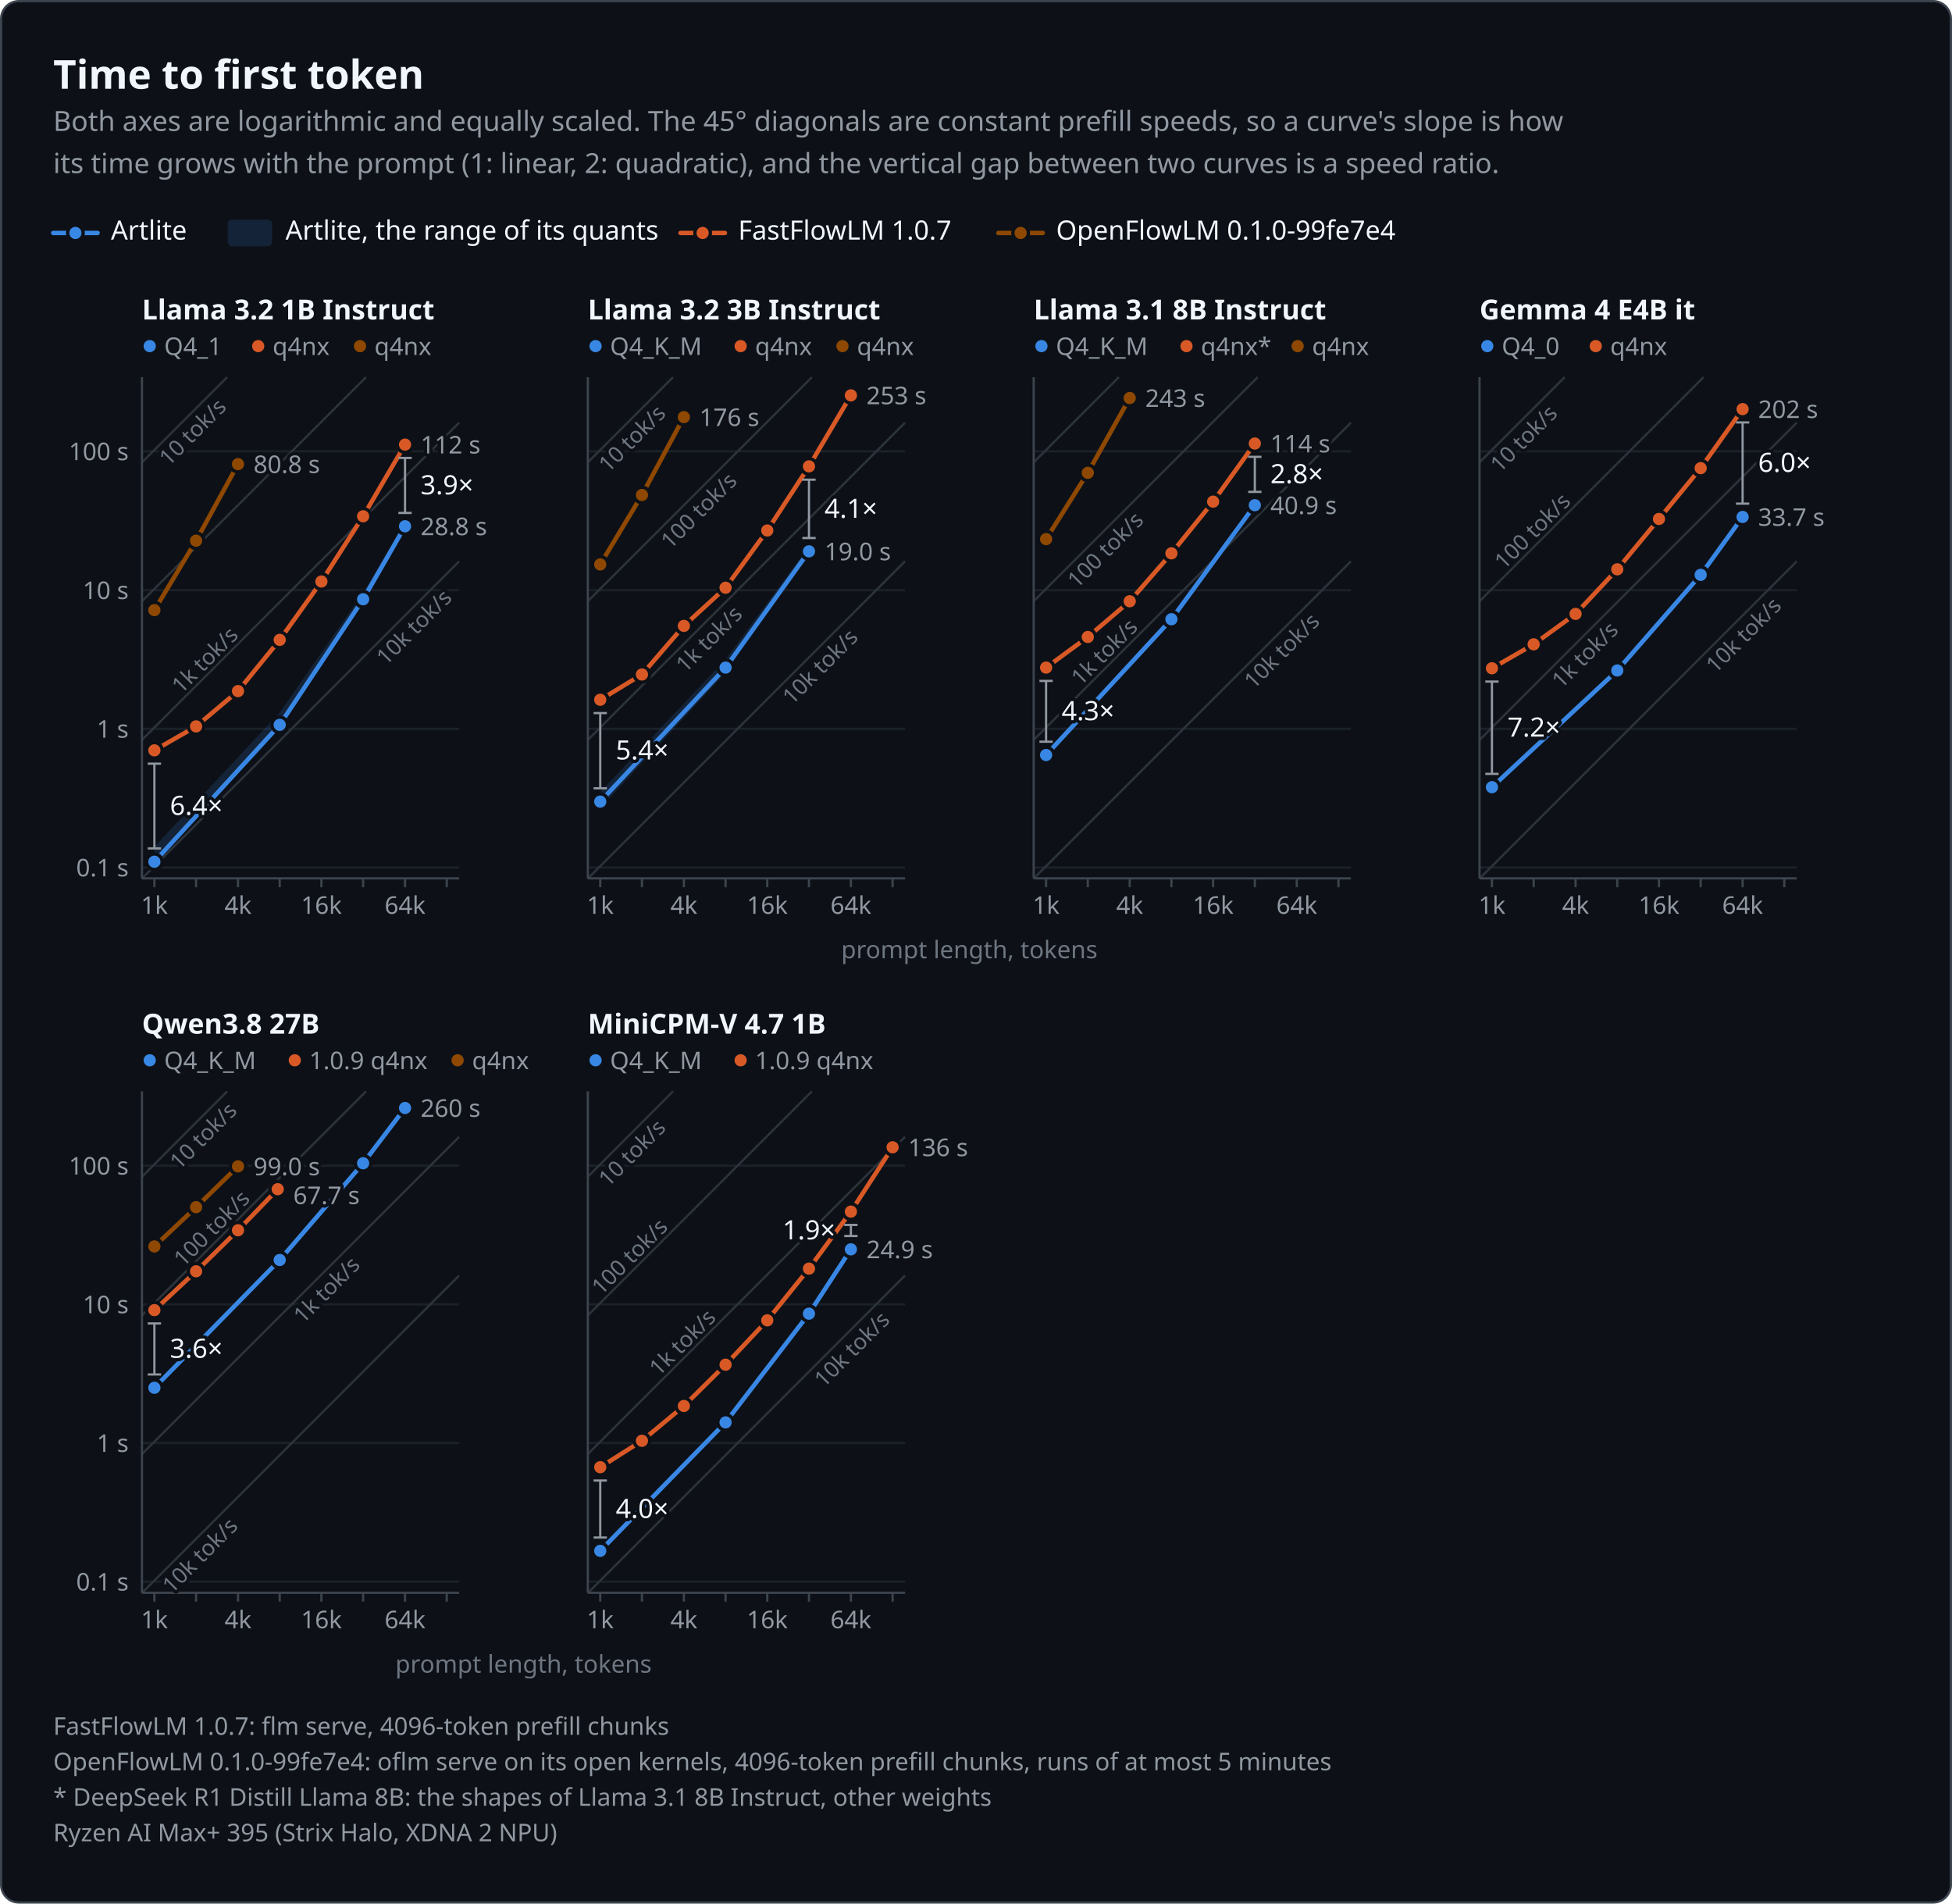
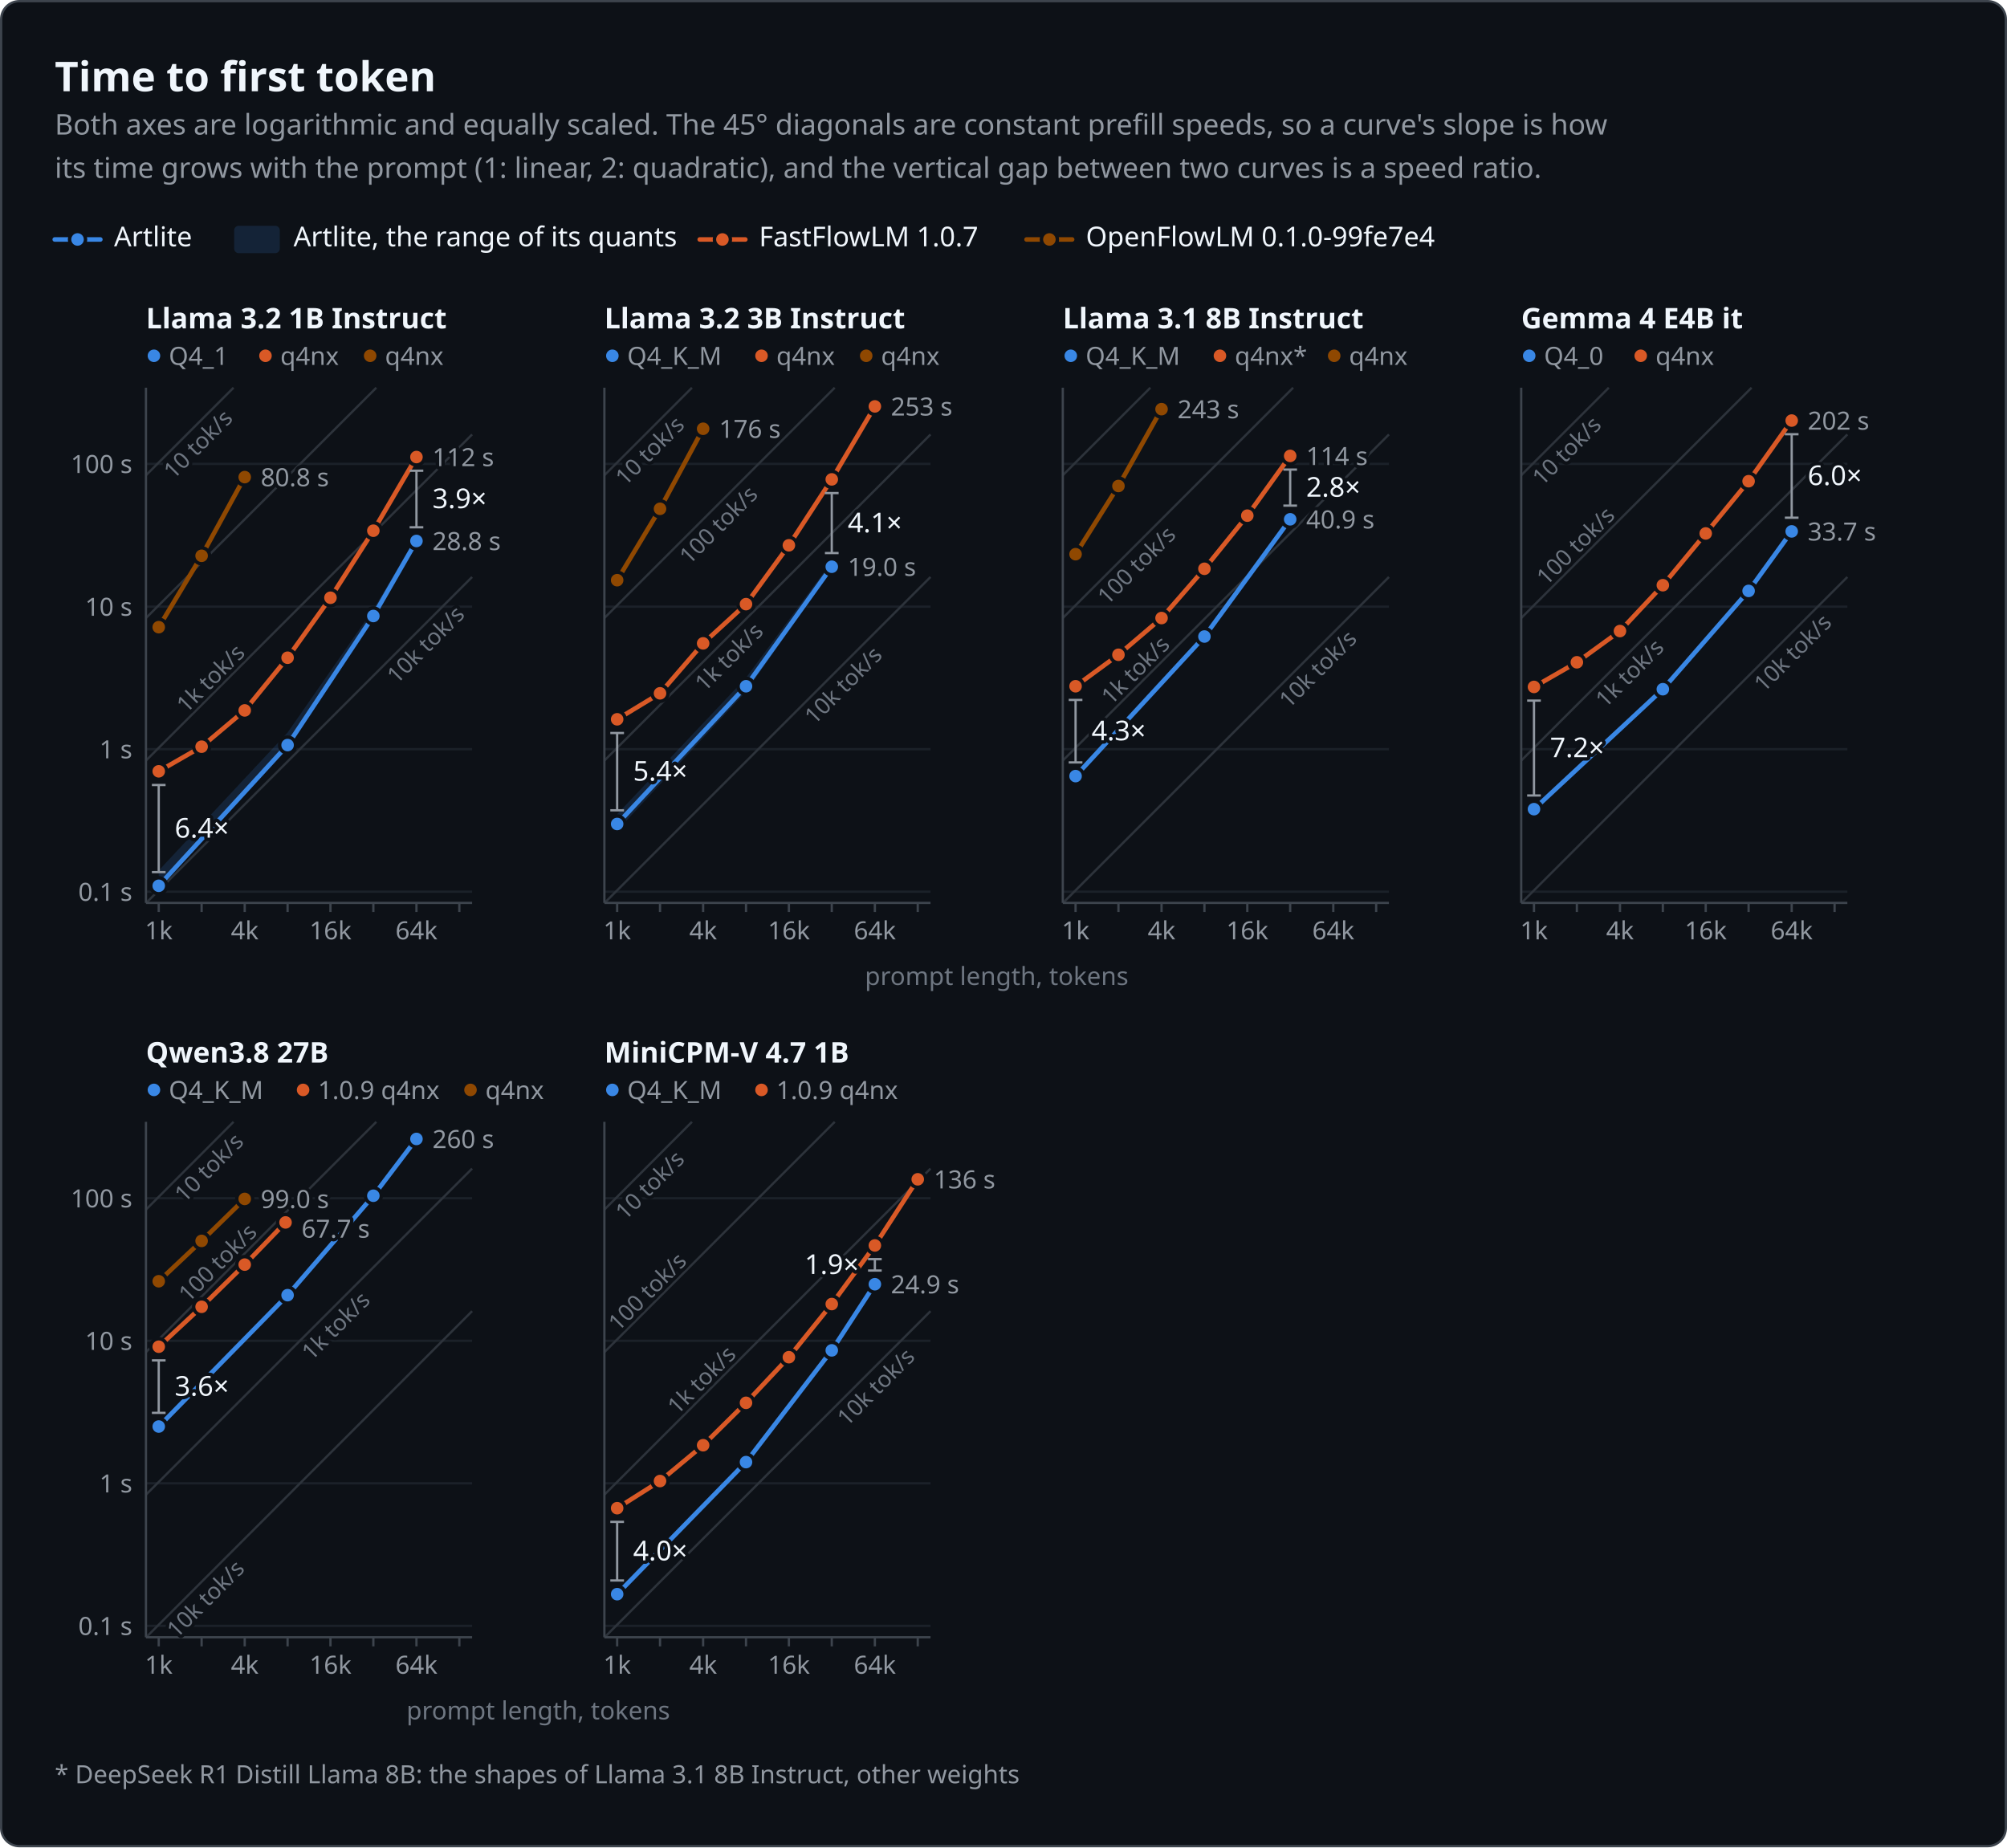
- <svg xmlns="http://www.w3.org/2000/svg" width="880" height="858" viewBox="0 0 880 858" role="img" aria-labelledby="t d">
+ <svg xmlns="http://www.w3.org/2000/svg" width="880" height="810" viewBox="0 0 880 810" role="img" aria-labelledby="t d">
  <style>text{font-family:-apple-system, BlinkMacSystemFont, "Segoe UI", "Noto Sans", Helvetica, Arial, sans-serif;font-size:11px;fill:#9198a1;font-variant-numeric:tabular-nums}.title{font-size:18px;font-weight:600;fill:#f0f6fc}.sub{font-size:12.5px}.h{font-size:12.5px;font-weight:600;fill:#f0f6fc}.lbl{font-size:12px;fill:#f0f6fc}.lbl2{font-size:12px}.strong{font-weight:600;fill:#f0f6fc}.muted{fill:#6e7681}.small{font-size:10px}.halo{paint-order:stroke;stroke:#0d1117;stroke-width:3px;stroke-linejoin:round}.grid{stroke:#1b2129}.axis{stroke:#3d444d}.guide{stroke:#2d333b}.bracket{stroke:#9198a1;fill:none}.ft{fill:#1c5cab}.detail{font-size:12px;font-weight:400;fill:#9198a1}.tile{fill:#1b2129;stroke:#9198a1;stroke-width:1}.cut{stroke:#9198a1;stroke-width:.75;fill:none}.f0{fill:#3987e5}.l0{stroke:#3987e5;stroke-width:2;fill:none;stroke-linejoin:round;stroke-linecap:round}.d0{fill:#3987e5;stroke:#0d1117;stroke-width:1.5}.b0{fill:#3987e5;fill-opacity:.16}.f1{fill:#d95926}.l1{stroke:#d95926;stroke-width:2;fill:none;stroke-linejoin:round;stroke-linecap:round}.d1{fill:#d95926;stroke:#0d1117;stroke-width:1.5}.b1{fill:#d95926;fill-opacity:.16}.f2{fill:#199e70}.l2{stroke:#199e70;stroke-width:2;fill:none;stroke-linejoin:round;stroke-linecap:round}.d2{fill:#199e70;stroke:#0d1117;stroke-width:1.5}.b2{fill:#199e70;fill-opacity:.16}.f3{fill:#8f4801}.l3{stroke:#8f4801;stroke-width:2;fill:none;stroke-linejoin:round;stroke-linecap:round}.d3{fill:#8f4801;stroke:#0d1117;stroke-width:1.5}.b3{fill:#8f4801;fill-opacity:.16}</style>
-   <rect x="0.5" y="0.5" width="879" height="857" rx="8" fill="#0d1117" stroke="#3d444d" />
+   <rect x="0.5" y="0.5" width="879" height="809" rx="8" fill="#0d1117" stroke="#3d444d" />
  <text x="24.0" y="40.0" class="title">Time to first token</text>
  <text x="24.0" y="59.0" class="sub">Both axes are logarithmic and equally scaled. The 45° diagonals are constant prefill speeds, so a curve's slope is how</text>
  <text x="24.0" y="78.0" class="sub">its time grows with the prompt (1: linear, 2: quadratic), and the vertical gap between two curves is a speed ratio.</text>
  <line x1="24.0" y1="105.0" x2="44.0" y2="105.0" class="l0" />
  <circle cx="34" cy="105" r="3.5" class="d0" />
  <text x="50.0" y="108.0" class="lbl">Artlite</text>
  <rect x="102.672" y="99" width="20" height="12" rx="2" class="b0" />
  <text x="128.7" y="108.0" class="lbl">Artlite, the range of its quants</text>
  <line x1="306.8" y1="105.0" x2="326.8" y2="105.0" class="l1" />
  <circle cx="316.756" cy="105" r="3.5" class="d1" />
  <text x="332.8" y="108.0" class="lbl">FastFlowLM 1.0.7</text>
  <line x1="450.1" y1="105.0" x2="470.1" y2="105.0" class="l3" />
  <circle cx="460.12" cy="105" r="3.5" class="d3" />
  <text x="476.1" y="108.0" class="lbl">OpenFlowLM 0.1.0-99fe7e4</text>
  <text x="64.0" y="144.0" class="h">Llama 3.2 1B Instruct</text>
  <circle cx="67.5" cy="156.0" r="3.5" class="d0" />
  <text x="74.0" y="160.0">Q4_1</text>
  <circle cx="116.4" cy="156.0" r="3.5" class="d1" />
  <text x="122.9" y="160.0">q4nx</text>
  <circle cx="162.3" cy="156.0" r="3.5" class="d3" />
  <text x="168.8" y="160.0">q4nx</text>
  <line x1="64.0" y1="391.0" x2="207.0" y2="391.0" class="grid" />
  <text x="58.0" y="395.0" text-anchor="end">0.1 s</text>
  <line x1="64.0" y1="328.5" x2="207.0" y2="328.5" class="grid" />
  <text x="58.0" y="332.5" text-anchor="end">1 s</text>
  <line x1="64.0" y1="266.0" x2="207.0" y2="266.0" class="grid" />
  <text x="58.0" y="270.0" text-anchor="end">10 s</text>
  <line x1="64.0" y1="203.4" x2="207.0" y2="203.4" class="grid" />
  <text x="58.0" y="207.4" text-anchor="end">100 s</text>
  <line x1="64.0" y1="208.4" x2="102.4" y2="170.0" class="guide" />
  <line x1="64.0" y1="271.0" x2="165.0" y2="170.0" class="guide" />
  <line x1="64.0" y1="333.5" x2="207.0" y2="190.5" class="guide" />
  <line x1="64.1" y1="395.9" x2="207.0" y2="253.0" class="guide" />
  <line x1="64.0" y1="395.9" x2="207.0" y2="395.9" class="axis" />
  <line x1="64.0" y1="170.0" x2="64.0" y2="395.9" class="axis" />
  <line x1="69.6" y1="395.9" x2="69.6" y2="399.9" class="axis" />
  <text x="69.6" y="411.9" text-anchor="middle">1k</text>
  <line x1="88.4" y1="395.9" x2="88.4" y2="399.9" class="axis" />
  <line x1="107.3" y1="395.9" x2="107.3" y2="399.9" class="axis" />
  <text x="107.3" y="411.9" text-anchor="middle">4k</text>
  <line x1="126.1" y1="395.9" x2="126.1" y2="399.9" class="axis" />
  <line x1="144.9" y1="395.9" x2="144.9" y2="399.9" class="axis" />
  <text x="144.9" y="411.9" text-anchor="middle">16k</text>
  <line x1="163.7" y1="395.9" x2="163.7" y2="399.9" class="axis" />
  <line x1="182.6" y1="395.9" x2="182.6" y2="399.9" class="axis" />
  <text x="182.6" y="411.9" text-anchor="middle">64k</text>
  <line x1="201.4" y1="395.9" x2="201.4" y2="399.9" class="axis" />
  <polygon points="69.6,381.7 126.1,321.2 163.7,267.2 182.6,235.5 182.6,237.3 163.7,270.1 126.1,326.7 69.6,388.4" class="b0" />
  <polyline points="69.6,338.2 88.4,327.4 107.3,311.5 126.1,288.4 144.9,262.1 163.7,232.7 182.6,200.4" class="l1" />
  <circle cx="69.6" cy="338.2" r="3.5" class="d1" />
  <circle cx="88.4" cy="327.4" r="3.5" class="d1" />
  <circle cx="107.3" cy="311.5" r="3.5" class="d1" />
  <circle cx="126.1" cy="288.4" r="3.5" class="d1" />
  <circle cx="144.9" cy="262.1" r="3.5" class="d1" />
  <circle cx="163.7" cy="232.7" r="3.5" class="d1" />
  <circle cx="182.6" cy="200.4" r="3.5" class="d1" />
  <polyline points="69.6,275.0 88.4,243.7 107.3,209.2" class="l3" />
  <circle cx="69.6" cy="275.0" r="3.5" class="d3" />
  <circle cx="88.4" cy="243.7" r="3.5" class="d3" />
  <circle cx="107.3" cy="209.2" r="3.5" class="d3" />
  <polyline points="69.6,388.4 126.1,326.7 163.7,270.1 182.6,237.2" class="l0" />
  <circle cx="69.6" cy="388.4" r="3.5" class="d0" />
  <circle cx="126.1" cy="326.7" r="3.5" class="d0" />
  <circle cx="163.7" cy="270.1" r="3.5" class="d0" />
  <circle cx="182.6" cy="237.2" r="3.5" class="d0" />
  <text x="189.6" y="204.4" class="halo">112 s</text>
  <text x="114.3" y="213.2" class="halo">80.8 s</text>
  <text x="189.6" y="241.2" class="halo">28.8 s</text>
  <path d="M66.6,382.4h6M69.6,382.4V344.2M66.6,344.2h6" class="bracket" />
  <text x="76.6" y="367.3" class="lbl halo">6.4×</text>
  <path d="M179.6,231.2h6M182.6,231.2V206.4M179.6,206.4h6" class="bracket" />
  <text x="189.6" y="222.8" class="lbl halo">3.9×</text>
  <text x="89.3" y="197.2" text-anchor="middle" class="muted small halo" transform="rotate(-45.0 89.3 197.2)">10 tok/s</text>
  <text x="94.8" y="299.9" text-anchor="middle" class="muted small halo" transform="rotate(-45.0 94.8 299.9)">1k tok/s</text>
  <text x="189.1" y="285.1" text-anchor="middle" class="muted small halo" transform="rotate(-45.0 189.1 285.1)">10k tok/s</text>
  <text x="265.0" y="144.0" class="h">Llama 3.2 3B Instruct</text>
  <circle cx="268.5" cy="156.0" r="3.5" class="d0" />
  <text x="275.0" y="160.0">Q4_K_M</text>
  <circle cx="333.9" cy="156.0" r="3.5" class="d1" />
  <text x="340.4" y="160.0">q4nx</text>
  <circle cx="379.8" cy="156.0" r="3.5" class="d3" />
  <text x="386.3" y="160.0">q4nx</text>
  <line x1="265.0" y1="391.0" x2="408.0" y2="391.0" class="grid" />
  <line x1="265.0" y1="328.5" x2="408.0" y2="328.5" class="grid" />
  <line x1="265.0" y1="266.0" x2="408.0" y2="266.0" class="grid" />
  <line x1="265.0" y1="203.4" x2="408.0" y2="203.4" class="grid" />
  <line x1="265.0" y1="208.4" x2="303.4" y2="170.0" class="guide" />
  <line x1="265.0" y1="271.0" x2="366.0" y2="170.0" class="guide" />
  <line x1="265.0" y1="333.5" x2="408.0" y2="190.5" class="guide" />
  <line x1="265.1" y1="395.9" x2="408.0" y2="253.0" class="guide" />
  <line x1="265.0" y1="395.9" x2="408.0" y2="395.9" class="axis" />
  <line x1="265.0" y1="170.0" x2="265.0" y2="395.9" class="axis" />
  <line x1="270.6" y1="395.9" x2="270.6" y2="399.9" class="axis" />
  <text x="270.6" y="411.9" text-anchor="middle">1k</text>
  <line x1="289.4" y1="395.9" x2="289.4" y2="399.9" class="axis" />
  <line x1="308.3" y1="395.9" x2="308.3" y2="399.9" class="axis" />
  <text x="308.3" y="411.9" text-anchor="middle">4k</text>
  <line x1="327.1" y1="395.9" x2="327.1" y2="399.9" class="axis" />
  <line x1="345.9" y1="395.9" x2="345.9" y2="399.9" class="axis" />
  <text x="345.9" y="411.9" text-anchor="middle">16k</text>
  <line x1="364.7" y1="395.9" x2="364.7" y2="399.9" class="axis" />
  <line x1="383.6" y1="395.9" x2="383.6" y2="399.9" class="axis" />
  <text x="383.6" y="411.9" text-anchor="middle">64k</text>
  <line x1="402.4" y1="395.9" x2="402.4" y2="399.9" class="axis" />
  <polygon points="270.6,357.0 327.1,297.2 364.7,246.3 364.7,249.9 327.1,303.2 270.6,364.2" class="b0" />
  <polyline points="270.6,315.4 289.4,304.0 308.3,282.1 327.1,264.9 345.9,239.1 364.7,210.2 383.6,178.2" class="l1" />
  <circle cx="270.6" cy="315.4" r="3.5" class="d1" />
  <circle cx="289.4" cy="304.0" r="3.5" class="d1" />
  <circle cx="308.3" cy="282.1" r="3.5" class="d1" />
  <circle cx="327.1" cy="264.9" r="3.5" class="d1" />
  <circle cx="345.9" cy="239.1" r="3.5" class="d1" />
  <circle cx="364.7" cy="210.2" r="3.5" class="d1" />
  <circle cx="383.6" cy="178.2" r="3.5" class="d1" />
  <polyline points="270.6,254.4 289.4,223.1 308.3,188.0" class="l3" />
  <circle cx="270.6" cy="254.4" r="3.5" class="d3" />
  <circle cx="289.4" cy="223.1" r="3.5" class="d3" />
  <circle cx="308.3" cy="188.0" r="3.5" class="d3" />
  <polyline points="270.6,361.3 327.1,300.9 364.7,248.5" class="l0" />
  <circle cx="270.6" cy="361.3" r="3.5" class="d0" />
  <circle cx="327.1" cy="300.9" r="3.5" class="d0" />
  <circle cx="364.7" cy="248.5" r="3.5" class="d0" />
  <text x="390.6" y="182.2" class="halo">253 s</text>
  <text x="315.3" y="192.0" class="halo">176 s</text>
  <text x="371.7" y="252.5" class="halo">19.0 s</text>
  <path d="M267.6,355.3h6M270.6,355.3V321.4M267.6,321.4h6" class="bracket" />
  <text x="277.6" y="342.3" class="lbl halo">5.4×</text>
  <path d="M361.7,242.5h6M364.7,242.5V216.2M361.7,216.2h6" class="bracket" />
  <text x="371.7" y="233.4" class="lbl halo">4.1×</text>
  <text x="287.4" y="200.1" text-anchor="middle" class="muted small halo" transform="rotate(-45.0 287.4 200.1)">10 tok/s</text>
  <text x="317.5" y="232.6" text-anchor="middle" class="muted small halo" transform="rotate(-45.0 317.5 232.6)">100 tok/s</text>
  <text x="322.1" y="290.5" text-anchor="middle" class="muted small halo" transform="rotate(-45.0 322.1 290.5)">1k tok/s</text>
  <text x="372.2" y="302.9" text-anchor="middle" class="muted small halo" transform="rotate(-45.0 372.2 302.9)">10k tok/s</text>
  <text x="466.0" y="144.0" class="h">Llama 3.1 8B Instruct</text>
  <circle cx="469.5" cy="156.0" r="3.5" class="d0" />
  <text x="476.0" y="160.0">Q4_K_M</text>
  <circle cx="534.9" cy="156.0" r="3.5" class="d1" />
  <text x="541.4" y="160.0">q4nx*</text>
  <circle cx="585.0" cy="156.0" r="3.5" class="d3" />
  <text x="591.5" y="160.0">q4nx</text>
  <line x1="466.0" y1="391.0" x2="609.0" y2="391.0" class="grid" />
  <line x1="466.0" y1="328.5" x2="609.0" y2="328.5" class="grid" />
  <line x1="466.0" y1="266.0" x2="609.0" y2="266.0" class="grid" />
  <line x1="466.0" y1="203.4" x2="609.0" y2="203.4" class="grid" />
  <line x1="466.0" y1="208.4" x2="504.4" y2="170.0" class="guide" />
  <line x1="466.0" y1="271.0" x2="567.0" y2="170.0" class="guide" />
  <line x1="466.0" y1="333.5" x2="609.0" y2="190.5" class="guide" />
  <line x1="466.1" y1="395.9" x2="609.0" y2="253.0" class="guide" />
  <line x1="466.0" y1="395.9" x2="609.0" y2="395.9" class="axis" />
  <line x1="466.0" y1="170.0" x2="466.0" y2="395.9" class="axis" />
  <line x1="471.6" y1="395.9" x2="471.6" y2="399.9" class="axis" />
  <text x="471.6" y="411.9" text-anchor="middle">1k</text>
  <line x1="490.4" y1="395.9" x2="490.4" y2="399.9" class="axis" />
  <line x1="509.3" y1="395.9" x2="509.3" y2="399.9" class="axis" />
  <text x="509.3" y="411.9" text-anchor="middle">4k</text>
  <line x1="528.1" y1="395.9" x2="528.1" y2="399.9" class="axis" />
  <line x1="546.9" y1="395.9" x2="546.9" y2="399.9" class="axis" />
  <text x="546.9" y="411.9" text-anchor="middle">16k</text>
  <line x1="565.7" y1="395.9" x2="565.7" y2="399.9" class="axis" />
  <line x1="584.6" y1="395.9" x2="584.6" y2="399.9" class="axis" />
  <text x="584.6" y="411.9" text-anchor="middle">64k</text>
  <line x1="603.4" y1="395.9" x2="603.4" y2="399.9" class="axis" />
  <polygon points="471.6,340.3 528.1,279.1 565.7,227.7 565.7,228.4 528.1,280.3 471.6,341.7" class="b0" />
  <polyline points="471.6,300.9 490.4,287.1 509.3,271.0 528.1,249.4 546.9,226.1 565.7,199.9" class="l1" />
  <circle cx="471.6" cy="300.9" r="3.5" class="d1" />
  <circle cx="490.4" cy="287.1" r="3.5" class="d1" />
  <circle cx="509.3" cy="271.0" r="3.5" class="d1" />
  <circle cx="528.1" cy="249.4" r="3.5" class="d1" />
  <circle cx="546.9" cy="226.1" r="3.5" class="d1" />
  <circle cx="565.7" cy="199.9" r="3.5" class="d1" />
  <polyline points="471.6,243.0 490.4,213.1 509.3,179.4" class="l3" />
  <circle cx="471.6" cy="243.0" r="3.5" class="d3" />
  <circle cx="490.4" cy="213.1" r="3.5" class="d3" />
  <circle cx="509.3" cy="179.4" r="3.5" class="d3" />
  <polyline points="471.6,340.3 528.1,279.1 565.7,227.7" class="l0" />
  <circle cx="471.6" cy="340.3" r="3.5" class="d0" />
  <circle cx="528.1" cy="279.1" r="3.5" class="d0" />
  <circle cx="565.7" cy="227.7" r="3.5" class="d0" />
  <text x="516.3" y="183.4" class="halo">243 s</text>
  <text x="572.7" y="203.9" class="halo">114 s</text>
  <text x="572.7" y="231.7" class="halo">40.9 s</text>
  <path d="M468.6,334.3h6M471.6,334.3V306.9M468.6,306.9h6" class="bracket" />
  <text x="478.6" y="324.6" class="lbl halo">4.3×</text>
  <path d="M562.7,221.7h6M565.7,221.7V205.9M562.7,205.9h6" class="bracket" />
  <text x="572.7" y="217.8" class="lbl halo">2.8×</text>
  <text x="500.8" y="250.3" text-anchor="middle" class="muted small halo" transform="rotate(-45.0 500.8 250.3)">100 tok/s</text>
  <text x="500.3" y="296.3" text-anchor="middle" class="muted small halo" transform="rotate(-45.0 500.3 296.3)">1k tok/s</text>
  <text x="580.3" y="295.8" text-anchor="middle" class="muted small halo" transform="rotate(-45.0 580.3 295.8)">10k tok/s</text>
  <text x="667.0" y="144.0" class="h">Gemma 4 E4B it</text>
  <circle cx="670.5" cy="156.0" r="3.5" class="d0" />
  <text x="677.0" y="160.0">Q4_0</text>
  <circle cx="719.4" cy="156.0" r="3.5" class="d1" />
  <text x="725.9" y="160.0">q4nx</text>
  <line x1="667.0" y1="391.0" x2="810.0" y2="391.0" class="grid" />
  <line x1="667.0" y1="328.5" x2="810.0" y2="328.5" class="grid" />
  <line x1="667.0" y1="266.0" x2="810.0" y2="266.0" class="grid" />
  <line x1="667.0" y1="203.4" x2="810.0" y2="203.4" class="grid" />
  <line x1="667.0" y1="208.4" x2="705.4" y2="170.0" class="guide" />
  <line x1="667.0" y1="271.0" x2="768.0" y2="170.0" class="guide" />
  <line x1="667.0" y1="333.5" x2="810.0" y2="190.5" class="guide" />
  <line x1="667.1" y1="395.9" x2="810.0" y2="253.0" class="guide" />
  <line x1="667.0" y1="395.9" x2="810.0" y2="395.9" class="axis" />
  <line x1="667.0" y1="170.0" x2="667.0" y2="395.9" class="axis" />
  <line x1="672.6" y1="395.9" x2="672.6" y2="399.9" class="axis" />
  <text x="672.6" y="411.9" text-anchor="middle">1k</text>
  <line x1="691.4" y1="395.9" x2="691.4" y2="399.9" class="axis" />
  <line x1="710.3" y1="395.9" x2="710.3" y2="399.9" class="axis" />
  <text x="710.3" y="411.9" text-anchor="middle">4k</text>
  <line x1="729.1" y1="395.9" x2="729.1" y2="399.9" class="axis" />
  <line x1="747.9" y1="395.9" x2="747.9" y2="399.9" class="axis" />
  <text x="747.9" y="411.9" text-anchor="middle">16k</text>
  <line x1="766.7" y1="395.9" x2="766.7" y2="399.9" class="axis" />
  <line x1="785.6" y1="395.9" x2="785.6" y2="399.9" class="axis" />
  <text x="785.6" y="411.9" text-anchor="middle">64k</text>
  <line x1="804.4" y1="395.9" x2="804.4" y2="399.9" class="axis" />
  <polyline points="672.6,301.2 691.4,290.4 710.3,276.7 729.1,256.6 747.9,233.9 766.7,211.0 785.6,184.4" class="l1" />
  <circle cx="672.6" cy="301.2" r="3.5" class="d1" />
  <circle cx="691.4" cy="290.4" r="3.5" class="d1" />
  <circle cx="710.3" cy="276.7" r="3.5" class="d1" />
  <circle cx="729.1" cy="256.6" r="3.5" class="d1" />
  <circle cx="747.9" cy="233.9" r="3.5" class="d1" />
  <circle cx="766.7" cy="211.0" r="3.5" class="d1" />
  <circle cx="785.6" cy="184.4" r="3.5" class="d1" />
  <polyline points="672.6,354.8 729.1,302.2 766.7,259.1 785.6,233.0" class="l0" />
  <circle cx="672.6" cy="354.8" r="3.5" class="d0" />
  <circle cx="729.1" cy="302.2" r="3.5" class="d0" />
  <circle cx="766.7" cy="259.1" r="3.5" class="d0" />
  <circle cx="785.6" cy="233.0" r="3.5" class="d0" />
  <text x="792.6" y="188.4" class="halo">202 s</text>
  <text x="792.6" y="237.0" class="halo">33.7 s</text>
  <path d="M669.6,348.8h6M672.6,348.8V307.2M669.6,307.2h6" class="bracket" />
  <text x="679.6" y="332.0" class="lbl halo">7.2×</text>
  <path d="M782.6,227.0h6M785.6,227.0V190.4M782.6,190.4h6" class="bracket" />
  <text x="792.6" y="212.7" class="lbl halo">6.0×</text>
  <text x="689.4" y="200.1" text-anchor="middle" class="muted small halo" transform="rotate(-45.0 689.4 200.1)">10 tok/s</text>
  <text x="693.3" y="241.8" text-anchor="middle" class="muted small halo" transform="rotate(-45.0 693.3 241.8)">100 tok/s</text>
  <text x="717.0" y="297.6" text-anchor="middle" class="muted small halo" transform="rotate(-45.0 717.0 297.6)">1k tok/s</text>
  <text x="788.5" y="288.7" text-anchor="middle" class="muted small halo" transform="rotate(-45.0 788.5 288.7)">10k tok/s</text>
  <text x="437.0" y="431.9" text-anchor="middle" class="muted">prompt length, tokens</text>
  <text x="64.0" y="465.9" class="h">Qwen3.8 27B</text>
  <circle cx="67.5" cy="477.9" r="3.5" class="d0" />
  <text x="74.0" y="481.9">Q4_K_M</text>
  <circle cx="132.9" cy="477.9" r="3.5" class="d1" />
  <text x="139.4" y="481.9">1.0.9 q4nx</text>
  <circle cx="206.3" cy="477.9" r="3.5" class="d3" />
  <text x="212.8" y="481.9">q4nx</text>
  <line x1="64.0" y1="712.9" x2="207.0" y2="712.9" class="grid" />
  <text x="58.0" y="716.9" text-anchor="end">0.1 s</text>
  <line x1="64.0" y1="650.4" x2="207.0" y2="650.4" class="grid" />
  <text x="58.0" y="654.4" text-anchor="end">1 s</text>
  <line x1="64.0" y1="587.9" x2="207.0" y2="587.9" class="grid" />
  <text x="58.0" y="591.9" text-anchor="end">10 s</text>
  <line x1="64.0" y1="525.4" x2="207.0" y2="525.4" class="grid" />
  <text x="58.0" y="529.4" text-anchor="end">100 s</text>
  <line x1="64.0" y1="530.4" x2="102.4" y2="491.9" class="guide" />
  <line x1="64.0" y1="592.9" x2="165.0" y2="491.9" class="guide" />
  <line x1="64.0" y1="655.4" x2="207.0" y2="512.4" class="guide" />
  <line x1="64.1" y1="717.9" x2="207.0" y2="574.9" class="guide" />
  <line x1="64.0" y1="717.9" x2="207.0" y2="717.9" class="axis" />
  <line x1="64.0" y1="491.9" x2="64.0" y2="717.9" class="axis" />
  <line x1="69.6" y1="717.9" x2="69.6" y2="721.9" class="axis" />
  <text x="69.6" y="733.9" text-anchor="middle">1k</text>
  <line x1="88.4" y1="717.9" x2="88.4" y2="721.9" class="axis" />
  <line x1="107.3" y1="717.9" x2="107.3" y2="721.9" class="axis" />
  <text x="107.3" y="733.9" text-anchor="middle">4k</text>
  <line x1="126.1" y1="717.9" x2="126.1" y2="721.9" class="axis" />
  <line x1="144.9" y1="717.9" x2="144.9" y2="721.9" class="axis" />
  <text x="144.9" y="733.9" text-anchor="middle">16k</text>
  <line x1="163.7" y1="717.9" x2="163.7" y2="721.9" class="axis" />
  <line x1="182.6" y1="717.9" x2="182.6" y2="721.9" class="axis" />
  <text x="182.6" y="733.9" text-anchor="middle">64k</text>
  <line x1="201.4" y1="717.9" x2="201.4" y2="721.9" class="axis" />
  <polyline points="69.6,590.5 88.4,573.0 107.3,554.5 125.2,536.0" class="l1" />
  <circle cx="69.6" cy="590.5" r="3.5" class="d1" />
  <circle cx="88.4" cy="573.0" r="3.5" class="d1" />
  <circle cx="107.3" cy="554.5" r="3.5" class="d1" />
  <circle cx="125.2" cy="536.0" r="3.5" class="d1" />
  <polyline points="69.6,561.8 88.4,544.1 107.3,525.7" class="l3" />
  <circle cx="69.6" cy="561.8" r="3.5" class="d3" />
  <circle cx="88.4" cy="544.1" r="3.5" class="d3" />
  <circle cx="107.3" cy="525.7" r="3.5" class="d3" />
  <polyline points="69.6,625.5 126.1,567.9 163.7,524.3 182.6,499.4" class="l0" />
  <circle cx="69.6" cy="625.5" r="3.5" class="d0" />
  <circle cx="126.1" cy="567.9" r="3.5" class="d0" />
  <circle cx="163.7" cy="524.3" r="3.5" class="d0" />
  <circle cx="182.6" cy="499.4" r="3.5" class="d0" />
  <text x="189.6" y="503.4" class="halo">260 s</text>
  <text x="114.3" y="529.7" class="halo">99.0 s</text>
  <text x="132.2" y="542.7" class="halo">67.7 s</text>
  <path d="M66.6,619.5h6M69.6,619.5V596.5M66.6,596.5h6" class="bracket" />
  <text x="76.6" y="612.0" class="lbl halo">3.6×</text>
  <text x="94.1" y="514.4" text-anchor="middle" class="muted small halo" transform="rotate(-45.0 94.1 514.4)">10 tok/s</text>
  <text x="97.9" y="556.1" text-anchor="middle" class="muted small halo" transform="rotate(-45.0 97.9 556.1)">100 tok/s</text>
  <text x="149.7" y="583.8" text-anchor="middle" class="muted small halo" transform="rotate(-45.0 149.7 583.8)">1k tok/s</text>
  <text x="92.6" y="703.5" text-anchor="middle" class="muted small halo" transform="rotate(-45.0 92.6 703.5)">10k tok/s</text>
  <text x="265.0" y="465.9" class="h">MiniCPM-V 4.7 1B</text>
  <circle cx="268.5" cy="477.9" r="3.5" class="d0" />
  <text x="275.0" y="481.9">Q4_K_M</text>
  <circle cx="333.9" cy="477.9" r="3.5" class="d1" />
  <text x="340.4" y="481.9">1.0.9 q4nx</text>
  <line x1="265.0" y1="712.9" x2="408.0" y2="712.9" class="grid" />
  <line x1="265.0" y1="650.4" x2="408.0" y2="650.4" class="grid" />
  <line x1="265.0" y1="587.9" x2="408.0" y2="587.9" class="grid" />
  <line x1="265.0" y1="525.4" x2="408.0" y2="525.4" class="grid" />
  <line x1="265.0" y1="530.4" x2="303.4" y2="491.9" class="guide" />
  <line x1="265.0" y1="592.9" x2="366.0" y2="491.9" class="guide" />
  <line x1="265.0" y1="655.4" x2="408.0" y2="512.4" class="guide" />
  <line x1="265.1" y1="717.9" x2="408.0" y2="574.9" class="guide" />
  <line x1="265.0" y1="717.9" x2="408.0" y2="717.9" class="axis" />
  <line x1="265.0" y1="491.9" x2="265.0" y2="717.9" class="axis" />
  <line x1="270.6" y1="717.9" x2="270.6" y2="721.9" class="axis" />
  <text x="270.6" y="733.9" text-anchor="middle">1k</text>
  <line x1="289.4" y1="717.9" x2="289.4" y2="721.9" class="axis" />
  <line x1="308.3" y1="717.9" x2="308.3" y2="721.9" class="axis" />
  <text x="308.3" y="733.9" text-anchor="middle">4k</text>
  <line x1="327.1" y1="717.9" x2="327.1" y2="721.9" class="axis" />
  <line x1="345.9" y1="717.9" x2="345.9" y2="721.9" class="axis" />
  <text x="345.9" y="733.9" text-anchor="middle">16k</text>
  <line x1="364.7" y1="717.9" x2="364.7" y2="721.9" class="axis" />
  <line x1="383.6" y1="717.9" x2="383.6" y2="721.9" class="axis" />
  <text x="383.6" y="733.9" text-anchor="middle">64k</text>
  <line x1="402.4" y1="717.9" x2="402.4" y2="721.9" class="axis" />
  <polyline points="270.6,661.3 289.4,649.4 308.3,633.7 327.1,615.1 345.9,595.1 364.7,571.8 383.6,546.1 402.4,517.1" class="l1" />
  <circle cx="270.6" cy="661.3" r="3.5" class="d1" />
  <circle cx="289.4" cy="649.4" r="3.5" class="d1" />
  <circle cx="308.3" cy="633.7" r="3.5" class="d1" />
  <circle cx="327.1" cy="615.1" r="3.5" class="d1" />
  <circle cx="345.9" cy="595.1" r="3.5" class="d1" />
  <circle cx="364.7" cy="571.8" r="3.5" class="d1" />
  <circle cx="383.6" cy="546.1" r="3.5" class="d1" />
  <circle cx="402.4" cy="517.1" r="3.5" class="d1" />
  <polyline points="270.6,699.0 327.1,641.1 364.7,592.1 383.6,563.1" class="l0" />
  <circle cx="270.6" cy="699.0" r="3.5" class="d0" />
  <circle cx="327.1" cy="641.1" r="3.5" class="d0" />
  <circle cx="364.7" cy="592.1" r="3.5" class="d0" />
  <circle cx="383.6" cy="563.1" r="3.5" class="d0" />
  <text x="409.4" y="521.1" class="halo">136 s</text>
  <text x="390.6" y="567.1" class="halo">24.9 s</text>
  <path d="M267.6,693.0h6M270.6,693.0V667.3M267.6,667.3h6" class="bracket" />
  <text x="277.6" y="684.2" class="lbl halo">4.0×</text>
  <path d="M380.6,557.1h6M383.6,557.1V552.1M380.6,552.1h6" class="bracket" />
  <text x="376.6" y="558.6" text-anchor="end" class="lbl halo">1.9×</text>
  <text x="287.4" y="522.1" text-anchor="middle" class="muted small halo" transform="rotate(-45.0 287.4 522.1)">10 tok/s</text>
  <text x="286.3" y="568.8" text-anchor="middle" class="muted small halo" transform="rotate(-45.0 286.3 568.8)">100 tok/s</text>
  <text x="310.1" y="607.5" text-anchor="middle" class="muted small halo" transform="rotate(-45.0 310.1 607.5)">1k tok/s</text>
  <text x="386.5" y="610.6" text-anchor="middle" class="muted small halo" transform="rotate(-45.0 386.5 610.6)">10k tok/s</text>
  <text x="236.0" y="753.9" text-anchor="middle" class="muted">prompt length, tokens</text>
-   <text x="24.0" y="781.9">FastFlowLM 1.0.7: flm serve, 4096-token prefill chunks</text>
-   <text x="24.0" y="797.9">OpenFlowLM 0.1.0-99fe7e4: oflm serve on its open kernels, 4096-token prefill chunks, runs of at most 5 minutes</text>
-   <text x="24.0" y="813.9">* DeepSeek R1 Distill Llama 8B: the shapes of Llama 3.1 8B Instruct, other weights</text>
-   <text x="24.0" y="829.9">Ryzen AI Max+ 395 (Strix Halo, XDNA 2 NPU)</text>
+   <text x="24.0" y="781.9">* DeepSeek R1 Distill Llama 8B: the shapes of Llama 3.1 8B Instruct, other weights</text>
</svg>
